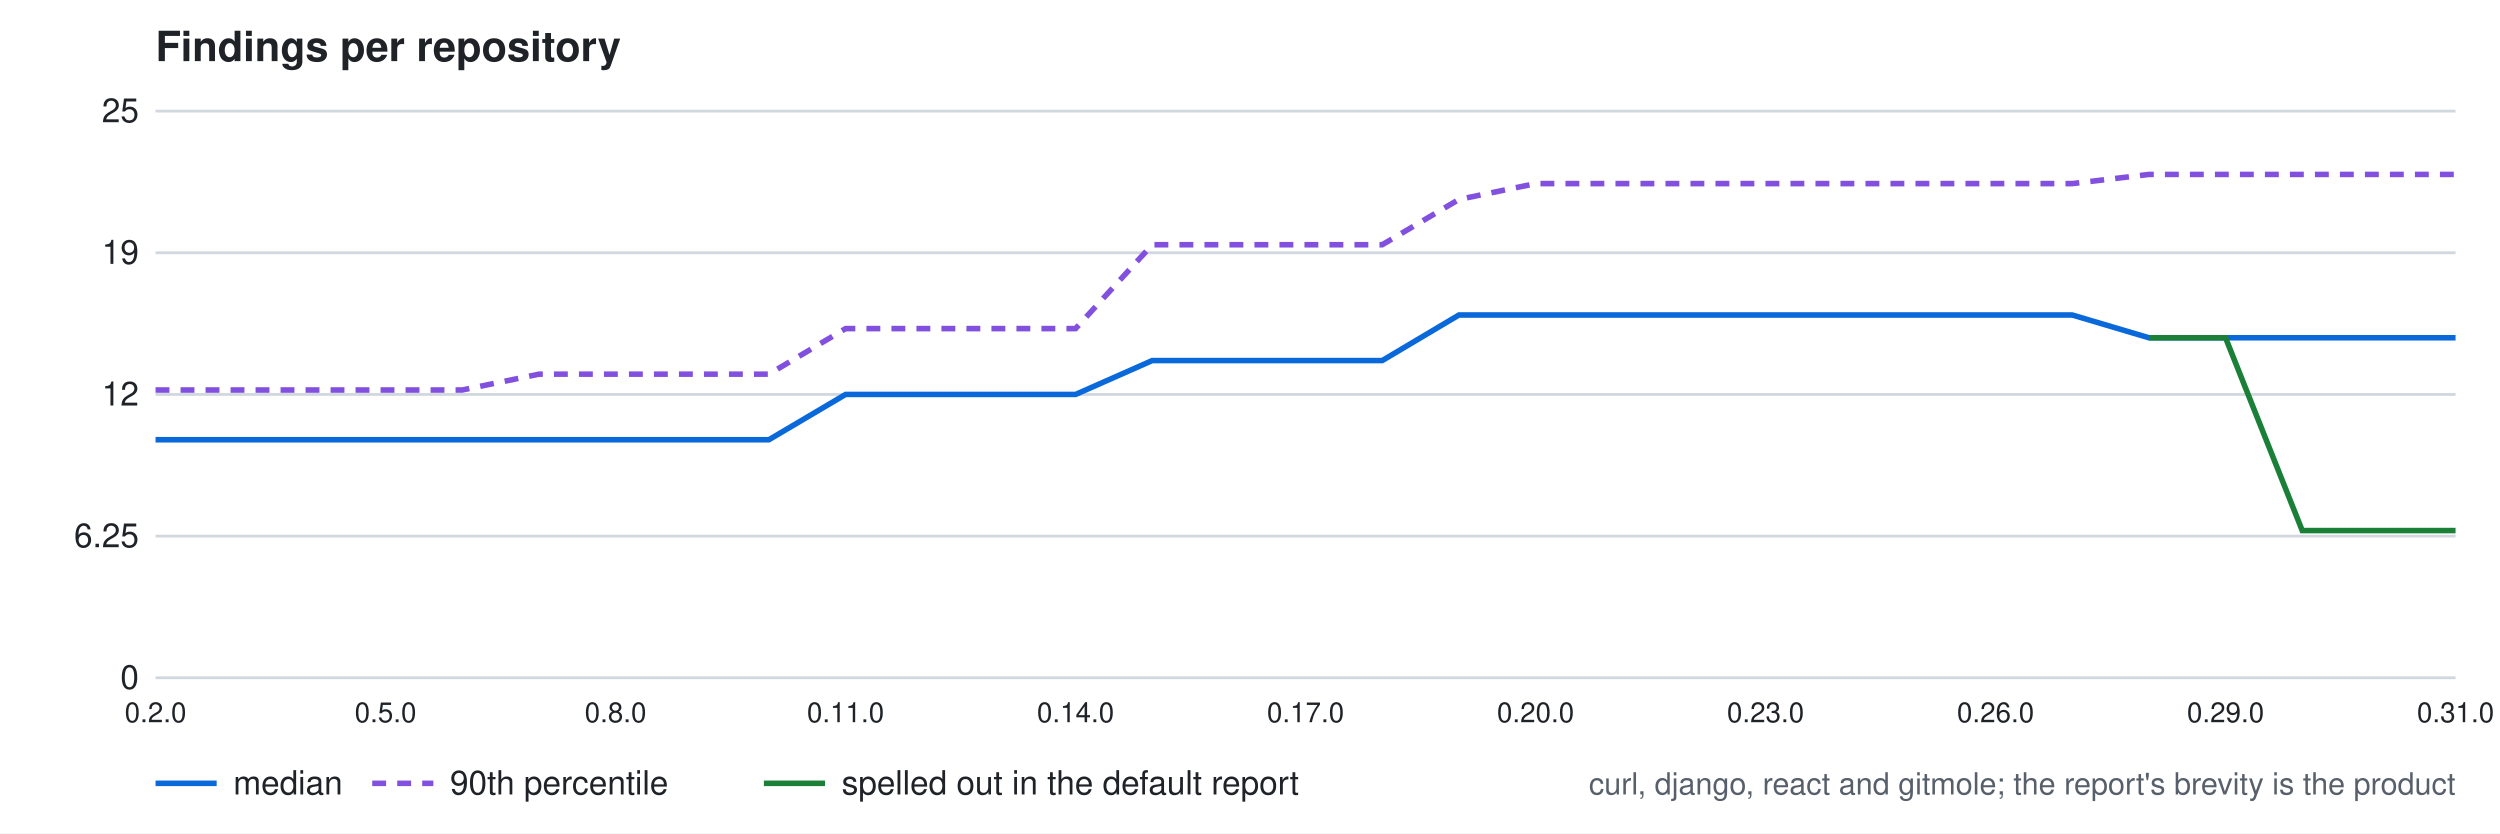
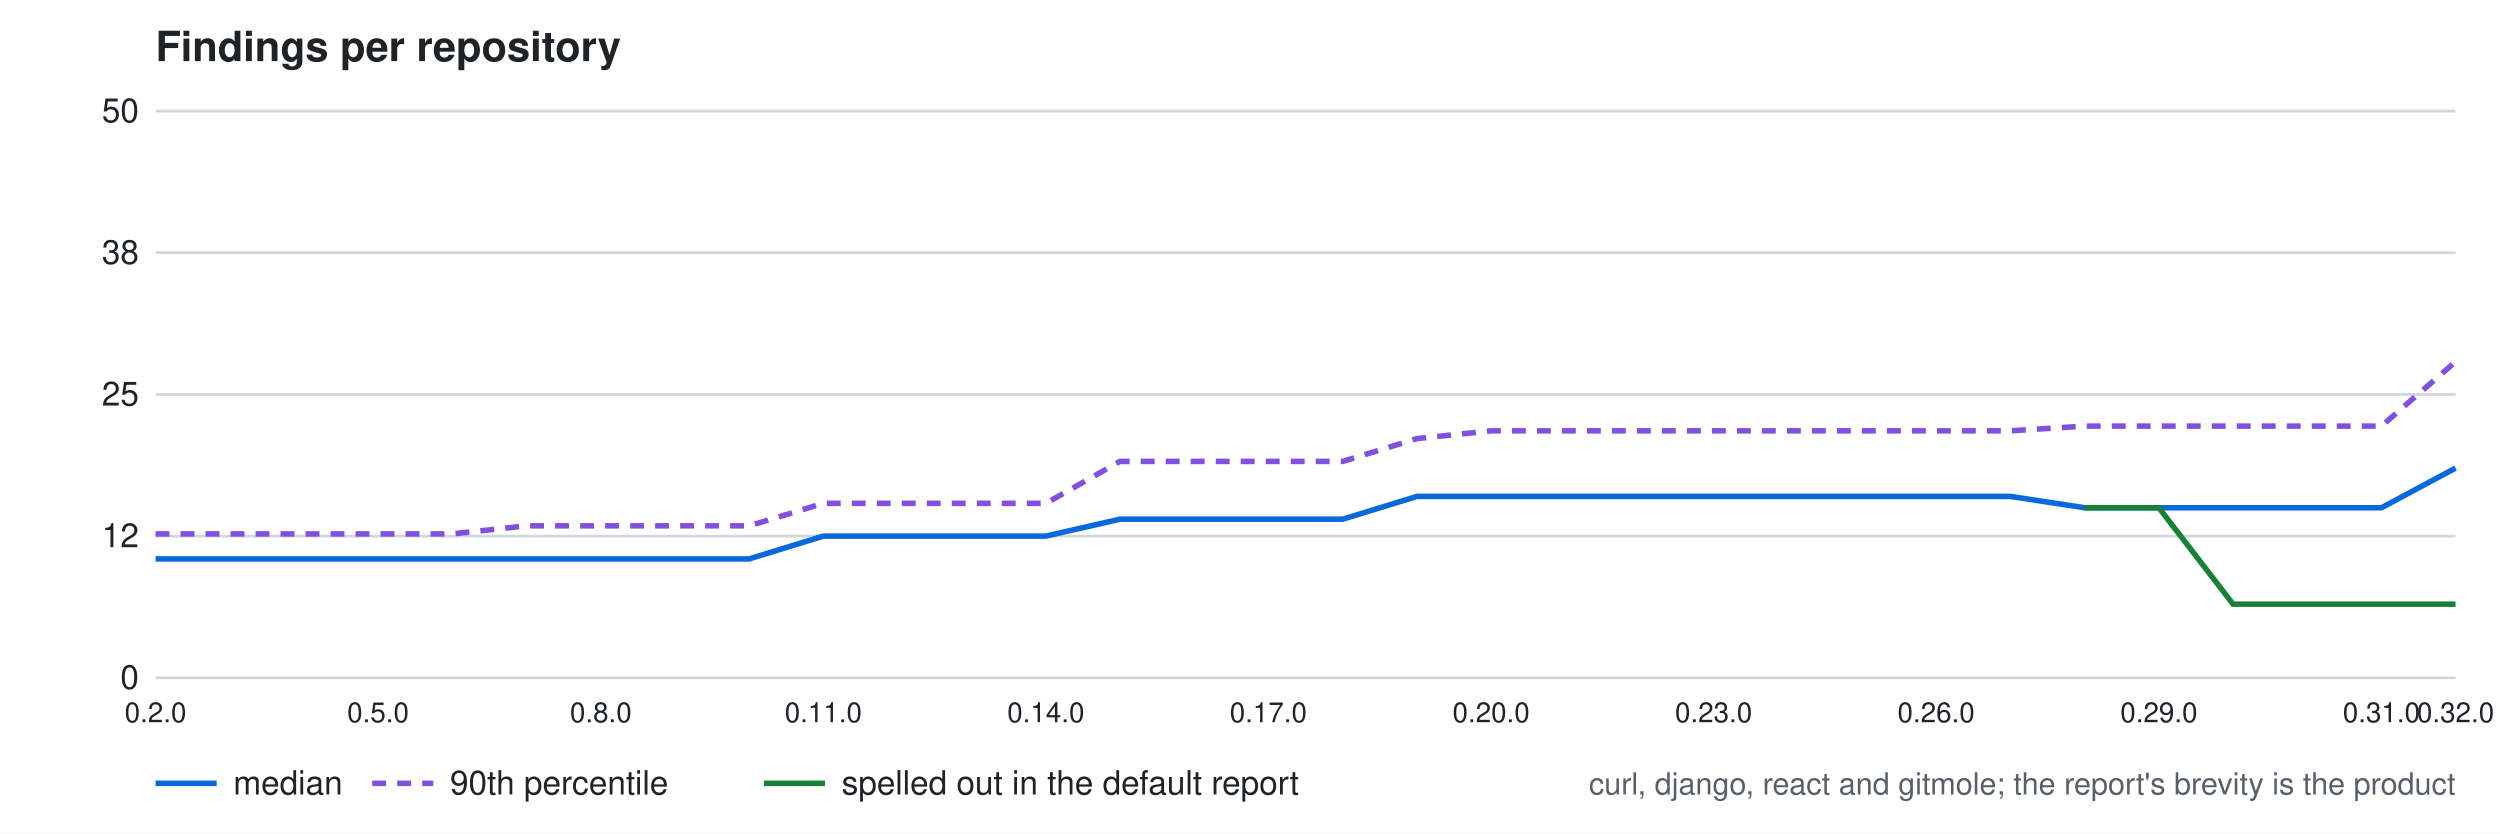
<svg xmlns="http://www.w3.org/2000/svg" width="900" height="300" viewBox="0 0 900 300" font-family="-apple-system,Segoe UI,Helvetica,Arial,sans-serif" font-size="12">
  <rect width="900" height="300" fill="#ffffff" />
  <text x="56" y="22" font-size="15" font-weight="600" fill="#1f2328">Findings per repository</text>
  <line x1="56" y1="244.0" x2="884" y2="244.0" stroke="#d0d7de" stroke-width="1" />
  <text x="50" y="248.0" text-anchor="end" fill="#1f2328">0</text>
  <line x1="56" y1="193.0" x2="884" y2="193.0" stroke="#d0d7de" stroke-width="1" />
-   <text x="50" y="197.0" text-anchor="end" fill="#1f2328">6.25</text>
+   <text x="50" y="197.0" text-anchor="end" fill="#1f2328">12</text>
  <line x1="56" y1="142.0" x2="884" y2="142.0" stroke="#d0d7de" stroke-width="1" />
-   <text x="50" y="146.0" text-anchor="end" fill="#1f2328">12</text>
+   <text x="50" y="146.0" text-anchor="end" fill="#1f2328">25</text>
  <line x1="56" y1="91.0" x2="884" y2="91.0" stroke="#d0d7de" stroke-width="1" />
-   <text x="50" y="95.0" text-anchor="end" fill="#1f2328">19</text>
+   <text x="50" y="95.0" text-anchor="end" fill="#1f2328">38</text>
  <line x1="56" y1="40.0" x2="884" y2="40.0" stroke="#d0d7de" stroke-width="1" />
-   <text x="50" y="44.0" text-anchor="end" fill="#1f2328">25</text>
+   <text x="50" y="44.0" text-anchor="end" fill="#1f2328">50</text>
  <text x="56.0" y="260" text-anchor="middle" fill="#1f2328" font-size="10">0.2.0</text>
-   <text x="138.8" y="260" text-anchor="middle" fill="#1f2328" font-size="10">0.5.0</text>
-   <text x="221.6" y="260" text-anchor="middle" fill="#1f2328" font-size="10">0.8.0</text>
-   <text x="304.4" y="260" text-anchor="middle" fill="#1f2328" font-size="10">0.11.0</text>
-   <text x="387.2" y="260" text-anchor="middle" fill="#1f2328" font-size="10">0.14.0</text>
-   <text x="470.0" y="260" text-anchor="middle" fill="#1f2328" font-size="10">0.17.0</text>
-   <text x="552.8" y="260" text-anchor="middle" fill="#1f2328" font-size="10">0.20.0</text>
-   <text x="635.6" y="260" text-anchor="middle" fill="#1f2328" font-size="10">0.23.0</text>
-   <text x="718.4" y="260" text-anchor="middle" fill="#1f2328" font-size="10">0.26.0</text>
-   <text x="801.2" y="260" text-anchor="middle" fill="#1f2328" font-size="10">0.29.0</text>
-   <text x="884.0" y="260" text-anchor="middle" fill="#1f2328" font-size="10">0.31.0</text>
-   <polyline points="56.0,158.3 83.6,158.3 111.2,158.3 138.8,158.3 166.4,158.3 194.0,158.3 221.6,158.3 249.2,158.3 276.8,158.3 304.4,142.0 332.0,142.0 359.6,142.0 387.2,142.0 414.8,129.8 442.4,129.8 470.0,129.8 497.6,129.8 525.2,113.4 552.8,113.4 580.4,113.4 608.0,113.4 635.6,113.4 663.2,113.4 690.8,113.4 718.4,113.4 746.0,113.4 773.6,121.6 801.2,121.6 828.8,121.6 856.4,121.6 884.0,121.6" fill="none" stroke="#0969da" stroke-width="2" />
-   <polyline points="56.0,140.4 83.6,140.4 111.2,140.4 138.8,140.4 166.4,140.4 194.0,134.7 221.6,134.7 249.2,134.7 276.8,134.7 304.4,118.3 332.0,118.3 359.6,118.3 387.2,118.3 414.8,88.1 442.4,88.1 470.0,88.1 497.6,88.1 525.2,71.8 552.8,66.1 580.4,66.1 608.0,66.1 635.6,66.1 663.2,66.1 690.8,66.1 718.4,66.1 746.0,66.1 773.6,62.8 801.2,62.8 828.8,62.8 856.4,62.8 884.0,62.8" fill="none" stroke="#8250df" stroke-width="2" stroke-dasharray="5 4" />
-   <polyline points="773.6,121.6 801.2,121.6 828.8,191.0 856.4,191.0 884.0,191.0" fill="none" stroke="#1a7f37" stroke-width="2" />
+   <text x="136.1" y="260" text-anchor="middle" fill="#1f2328" font-size="10">0.5.0</text>
+   <text x="216.3" y="260" text-anchor="middle" fill="#1f2328" font-size="10">0.8.0</text>
+   <text x="296.4" y="260" text-anchor="middle" fill="#1f2328" font-size="10">0.11.0</text>
+   <text x="376.5" y="260" text-anchor="middle" fill="#1f2328" font-size="10">0.14.0</text>
+   <text x="456.6" y="260" text-anchor="middle" fill="#1f2328" font-size="10">0.17.0</text>
+   <text x="536.8" y="260" text-anchor="middle" fill="#1f2328" font-size="10">0.20.0</text>
+   <text x="616.9" y="260" text-anchor="middle" fill="#1f2328" font-size="10">0.23.0</text>
+   <text x="697.0" y="260" text-anchor="middle" fill="#1f2328" font-size="10">0.26.0</text>
+   <text x="777.2" y="260" text-anchor="middle" fill="#1f2328" font-size="10">0.29.0</text>
+   <text x="857.3" y="260" text-anchor="middle" fill="#1f2328" font-size="10">0.31.0</text>
+   <text x="884.0" y="260" text-anchor="middle" fill="#1f2328" font-size="10">0.32.0</text>
+   <polyline points="56.0,201.2 82.7,201.2 109.4,201.2 136.1,201.2 162.8,201.2 189.5,201.2 216.3,201.2 243.0,201.2 269.7,201.2 296.4,193.0 323.1,193.0 349.8,193.0 376.5,193.0 403.2,186.9 429.9,186.9 456.6,186.9 483.4,186.9 510.1,178.7 536.8,178.7 563.5,178.7 590.2,178.7 616.9,178.7 643.6,178.7 670.3,178.7 697.0,178.7 723.7,178.7 750.5,182.8 777.2,182.8 803.9,182.8 830.6,182.8 857.3,182.8 884.0,168.5" fill="none" stroke="#0969da" stroke-width="2" />
+   <polyline points="56.0,192.2 82.7,192.2 109.4,192.2 136.1,192.2 162.8,192.2 189.5,189.3 216.3,189.3 243.0,189.3 269.7,189.3 296.4,181.2 323.1,181.2 349.8,181.2 376.5,181.2 403.2,166.1 429.9,166.1 456.6,166.1 483.4,166.1 510.1,157.9 536.8,155.1 563.5,155.1 590.2,155.1 616.9,155.1 643.6,155.1 670.3,155.1 697.0,155.1 723.7,155.1 750.5,153.4 777.2,153.4 803.9,153.4 830.6,153.4 857.3,153.4 884.0,130.2" fill="none" stroke="#8250df" stroke-width="2" stroke-dasharray="5 4" />
+   <polyline points="750.5,182.8 777.2,182.8 803.9,217.5 830.6,217.5 857.3,217.5 884.0,217.5" fill="none" stroke="#1a7f37" stroke-width="2" />
  <line x1="56" y1="282" x2="78" y2="282" stroke="#0969da" stroke-width="2" />
  <text x="84" y="286" fill="#1f2328">median</text>
  <line x1="134" y1="282" x2="156" y2="282" stroke="#8250df" stroke-width="2" stroke-dasharray="5 4" />
  <text x="162" y="286" fill="#1f2328">90th percentile</text>
  <line x1="275" y1="282" x2="297" y2="282" stroke="#1a7f37" stroke-width="2" />
  <text x="303" y="286" fill="#1f2328">spelled out in the default report</text>
  <text x="884" y="286" text-anchor="end" fill="#57606a" font-size="11">curl, django, react and gitmole; the report's brevity is the product</text>
</svg>
